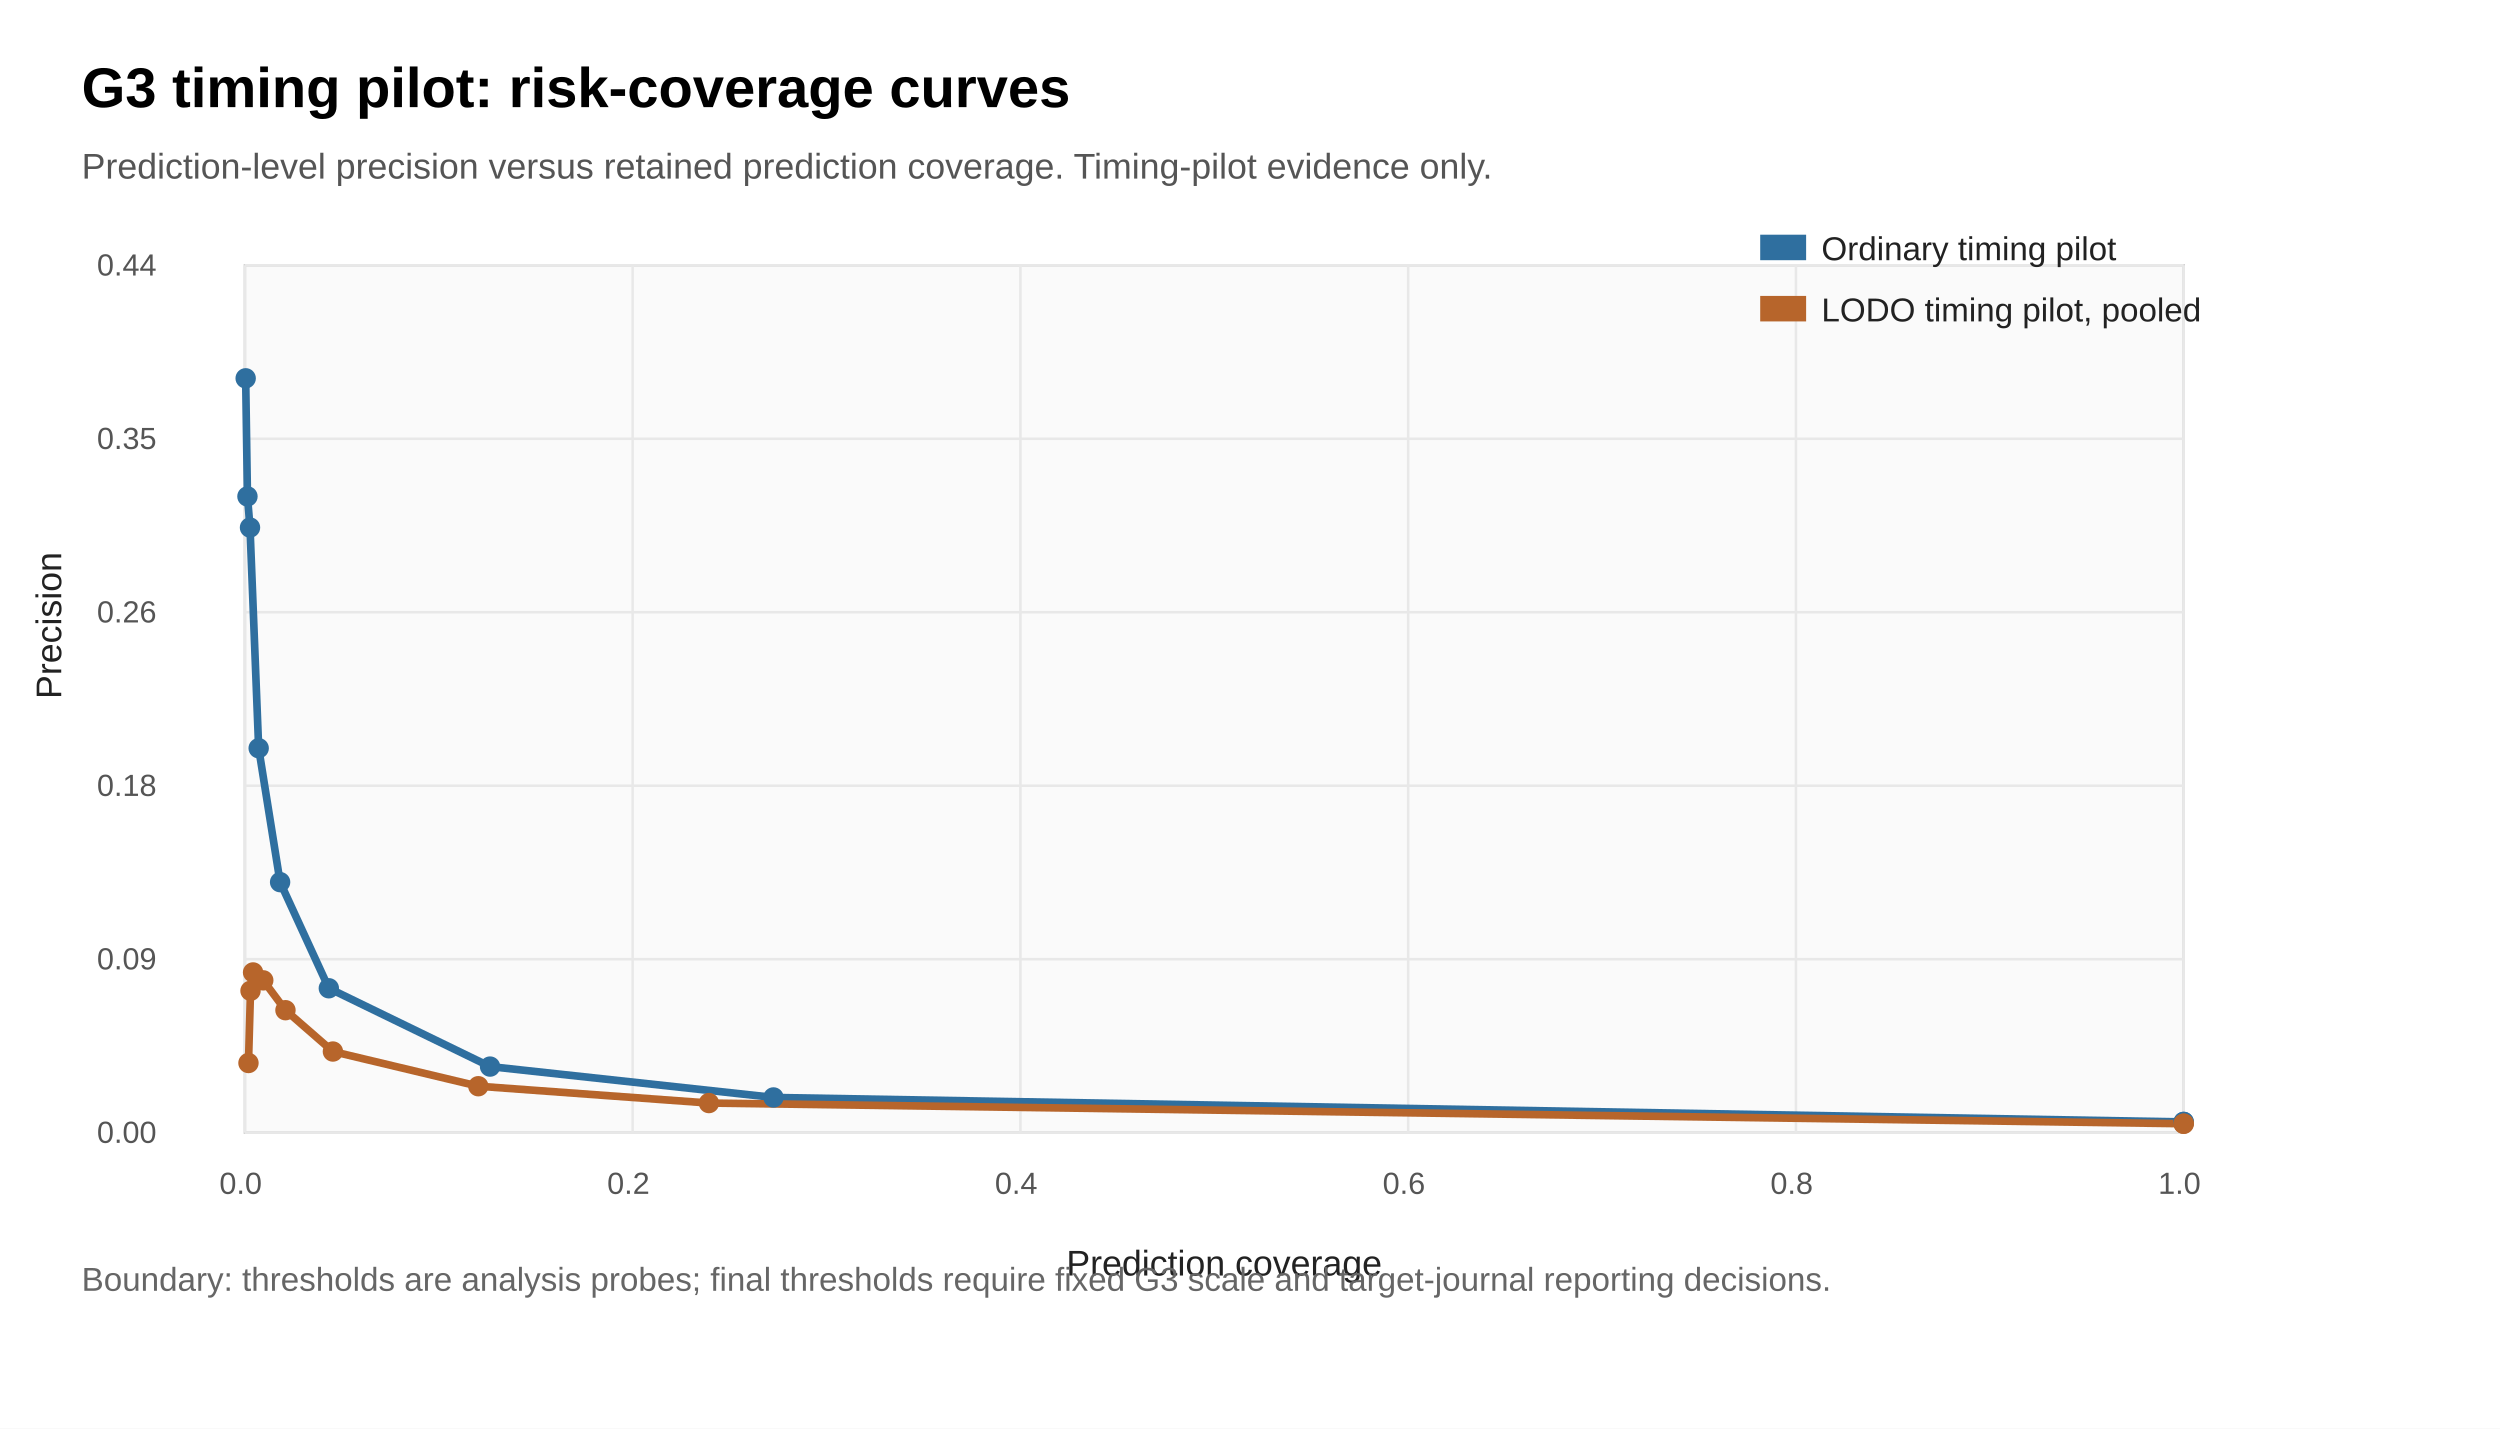
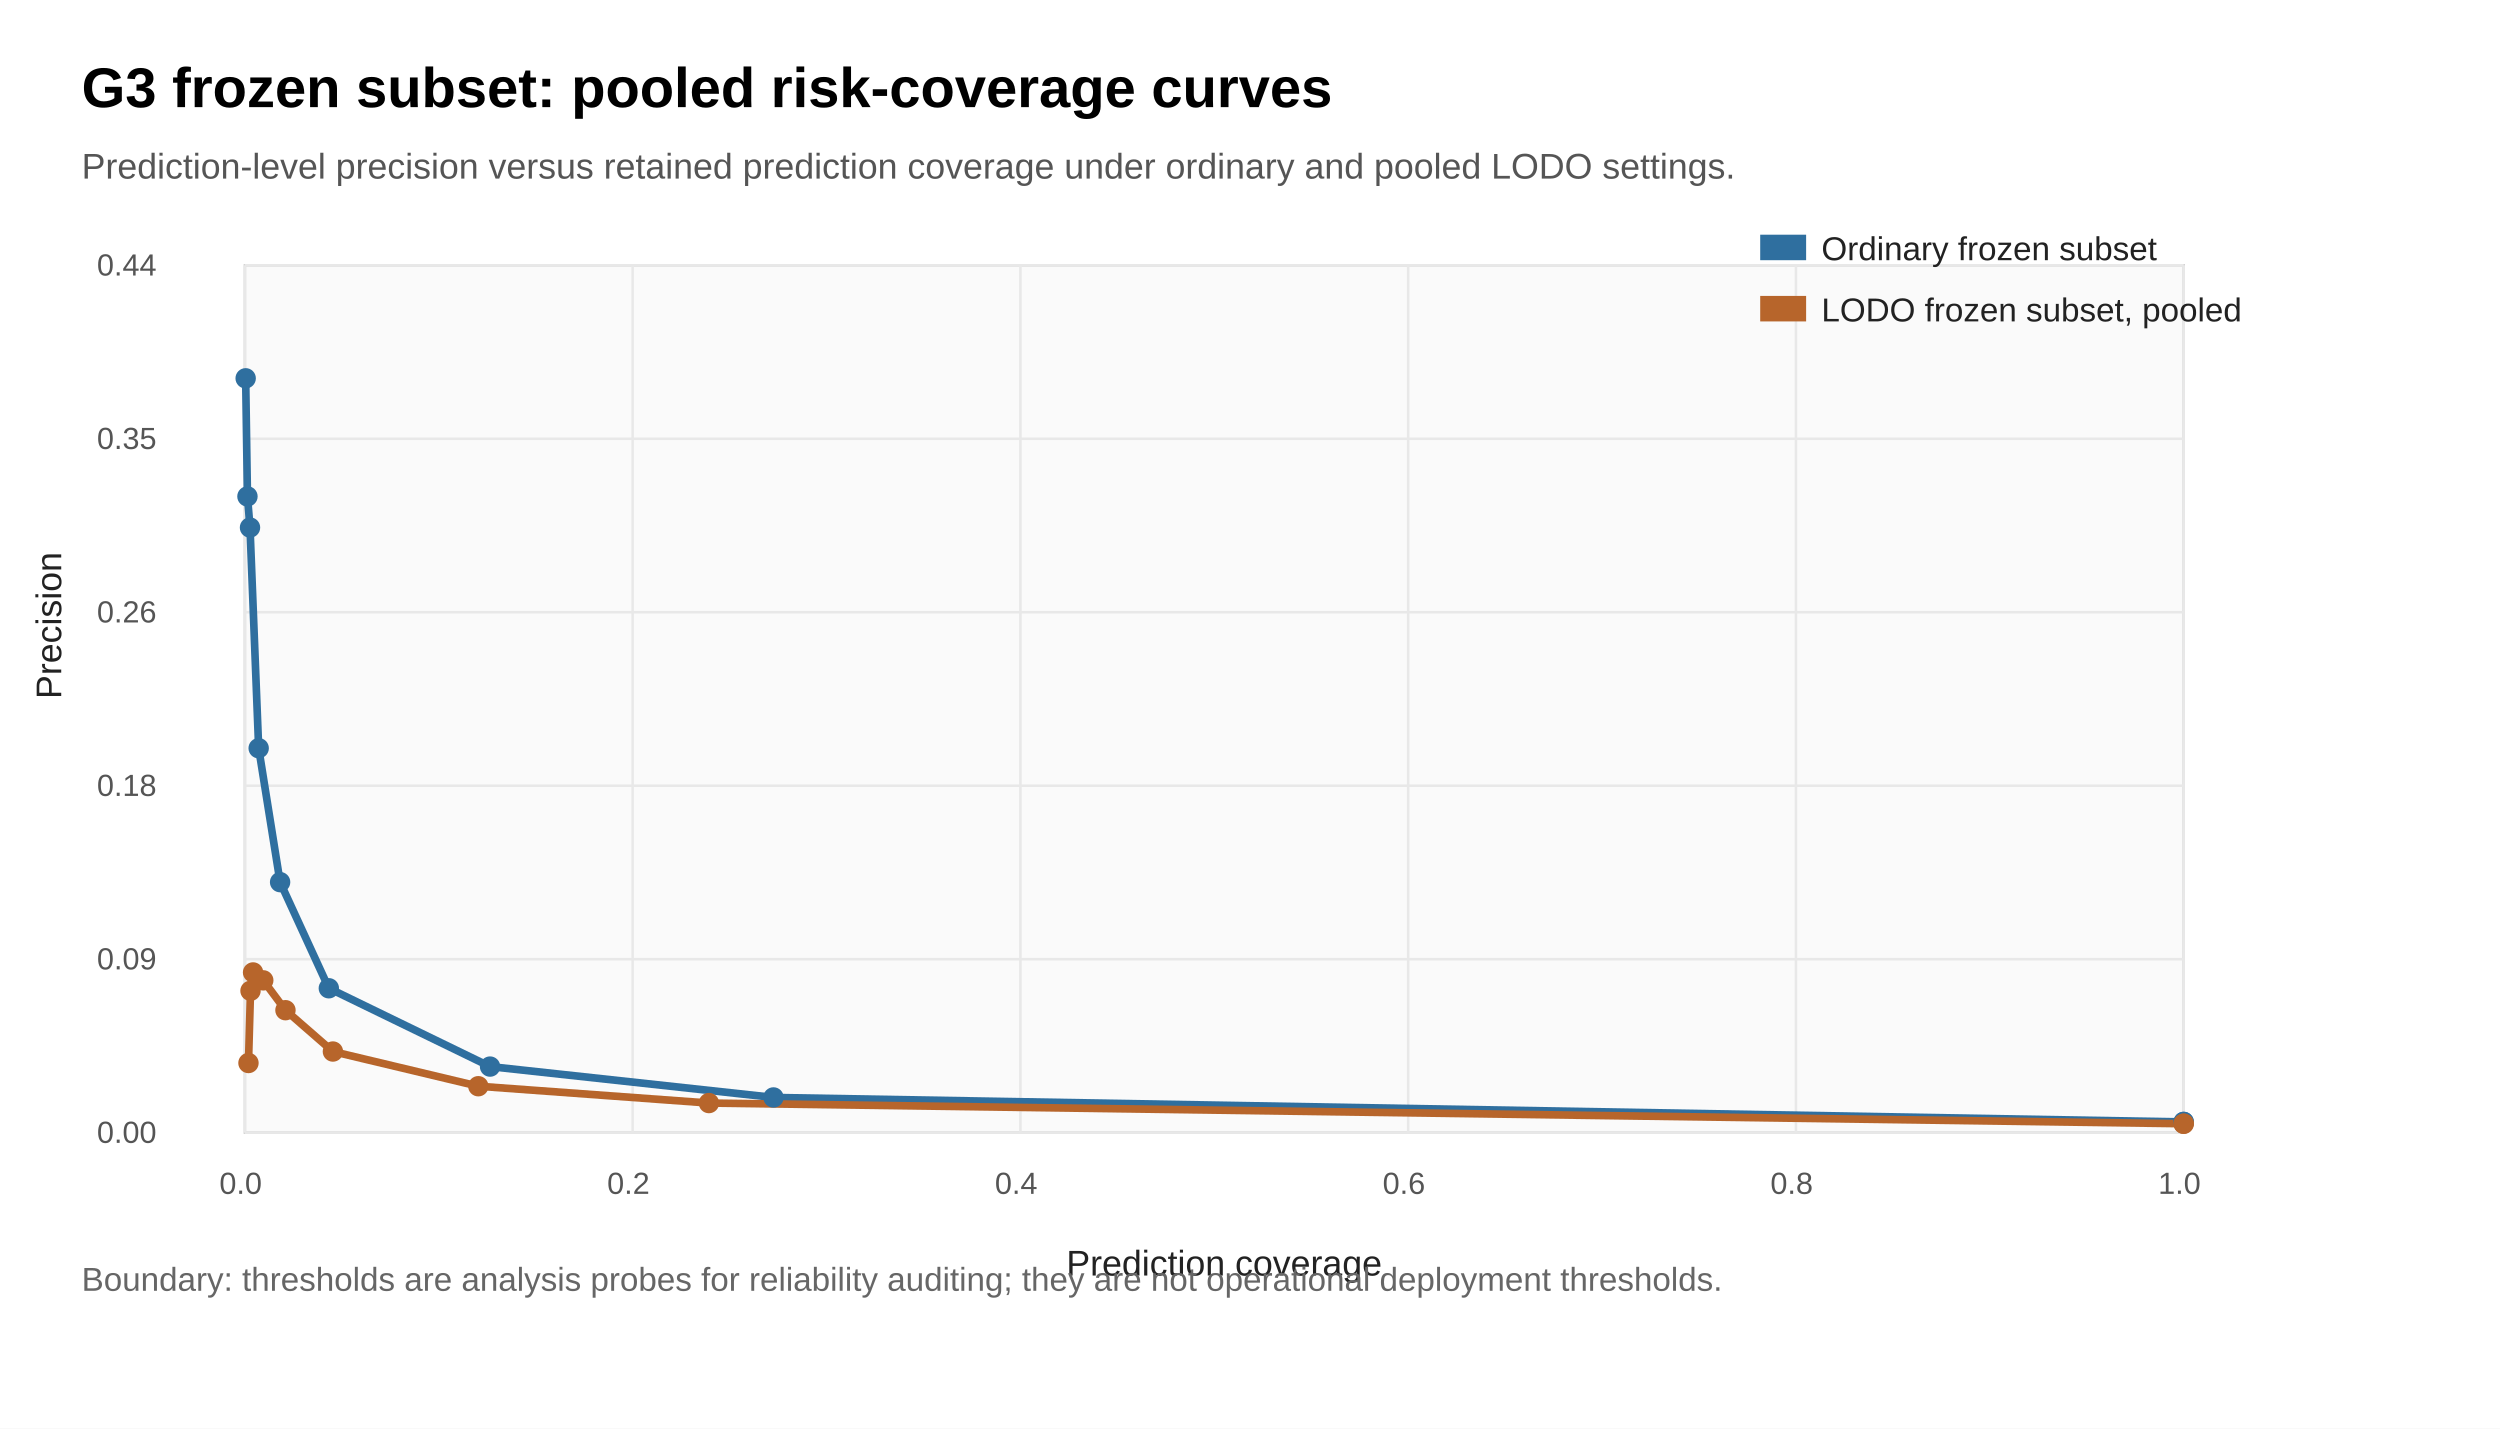
<svg xmlns="http://www.w3.org/2000/svg" width="980" height="560" viewBox="0 0 980 560">
  <rect width="100%" height="100%" fill="white" />
-   <text x="32" y="42" font-family="Arial" font-size="22" font-weight="700">G3 timing pilot: risk-coverage curves</text>
-   <text x="32" y="70" font-family="Arial" font-size="14" fill="#555">Prediction-level precision versus retained prediction coverage. Timing-pilot evidence only.</text>
+   <text x="32" y="42" font-family="Arial" font-size="22" font-weight="700">G3 frozen subset: pooled risk-coverage curves</text>
+   <text x="32" y="70" font-family="Arial" font-size="14" fill="#555">Prediction-level precision versus retained prediction coverage under ordinary and pooled LODO settings.</text>
  <rect x="96" y="104" width="760" height="340" fill="#fafafa" stroke="#d0d0d0" />
  <line x1="96.0" y1="104" x2="96.0" y2="444" stroke="#e8e8e8" />
  <text x="86.0" y="468" font-family="Arial" font-size="12" fill="#555">0.0</text>
  <line x1="248.0" y1="104" x2="248.0" y2="444" stroke="#e8e8e8" />
  <text x="238.0" y="468" font-family="Arial" font-size="12" fill="#555">0.2</text>
  <line x1="400.0" y1="104" x2="400.0" y2="444" stroke="#e8e8e8" />
  <text x="390.0" y="468" font-family="Arial" font-size="12" fill="#555">0.4</text>
  <line x1="552.0" y1="104" x2="552.0" y2="444" stroke="#e8e8e8" />
  <text x="542.0" y="468" font-family="Arial" font-size="12" fill="#555">0.6</text>
  <line x1="704.0" y1="104" x2="704.0" y2="444" stroke="#e8e8e8" />
  <text x="694.0" y="468" font-family="Arial" font-size="12" fill="#555">0.8</text>
  <line x1="856.0" y1="104" x2="856.0" y2="444" stroke="#e8e8e8" />
  <text x="846.0" y="468" font-family="Arial" font-size="12" fill="#555">1.0</text>
  <line x1="96" y1="444.0" x2="856" y2="444.0" stroke="#e8e8e8" />
  <text x="38" y="448.0" font-family="Arial" font-size="12" fill="#555">0.00</text>
  <line x1="96" y1="376.0" x2="856" y2="376.0" stroke="#e8e8e8" />
  <text x="38" y="380.0" font-family="Arial" font-size="12" fill="#555">0.09</text>
  <line x1="96" y1="308.0" x2="856" y2="308.0" stroke="#e8e8e8" />
  <text x="38" y="312.0" font-family="Arial" font-size="12" fill="#555">0.18</text>
  <line x1="96" y1="240.0" x2="856" y2="240.0" stroke="#e8e8e8" />
  <text x="38" y="244.0" font-family="Arial" font-size="12" fill="#555">0.26</text>
  <line x1="96" y1="172.0" x2="856" y2="172.0" stroke="#e8e8e8" />
  <text x="38" y="176.0" font-family="Arial" font-size="12" fill="#555">0.35</text>
  <line x1="96" y1="104.0" x2="856" y2="104.0" stroke="#e8e8e8" />
  <text x="38" y="108.0" font-family="Arial" font-size="12" fill="#555">0.44</text>
  <polyline points="856.0,439.8 856.0,439.8 303.2,430.2 192.1,418.1 128.9,387.4 109.8,345.8 101.4,293.3 98.0,206.8 97.0,194.6 96.3,148.3" fill="none" stroke="#2f6f9f" stroke-width="3" />
  <polyline points="856.0,440.5 856.0,440.5 277.9,432.4 187.5,425.8 130.5,412.2 111.9,396.0 103.2,384.3 99.2,381.2 98.2,388.4 97.4,416.7" fill="none" stroke="#b7652b" stroke-width="3" />
  <circle cx="856.0" cy="439.8" r="4" fill="#2f6f9f" />
  <circle cx="856.0" cy="439.8" r="4" fill="#2f6f9f" />
  <circle cx="303.2" cy="430.2" r="4" fill="#2f6f9f" />
  <circle cx="192.1" cy="418.1" r="4" fill="#2f6f9f" />
  <circle cx="128.9" cy="387.4" r="4" fill="#2f6f9f" />
  <circle cx="109.8" cy="345.8" r="4" fill="#2f6f9f" />
  <circle cx="101.4" cy="293.3" r="4" fill="#2f6f9f" />
  <circle cx="98.0" cy="206.8" r="4" fill="#2f6f9f" />
  <circle cx="97.0" cy="194.6" r="4" fill="#2f6f9f" />
  <circle cx="96.3" cy="148.3" r="4" fill="#2f6f9f" />
  <circle cx="856.0" cy="440.5" r="4" fill="#b7652b" />
  <circle cx="856.0" cy="440.5" r="4" fill="#b7652b" />
  <circle cx="277.9" cy="432.4" r="4" fill="#b7652b" />
  <circle cx="187.5" cy="425.8" r="4" fill="#b7652b" />
  <circle cx="130.5" cy="412.2" r="4" fill="#b7652b" />
  <circle cx="111.9" cy="396.0" r="4" fill="#b7652b" />
  <circle cx="103.2" cy="384.3" r="4" fill="#b7652b" />
  <circle cx="99.2" cy="381.2" r="4" fill="#b7652b" />
  <circle cx="98.2" cy="388.4" r="4" fill="#b7652b" />
  <circle cx="97.4" cy="416.7" r="4" fill="#b7652b" />
  <text x="418.0" y="500" font-family="Arial" font-size="14" fill="#222">Prediction coverage</text>
  <text x="24" y="274.0" transform="rotate(-90 24,274.0)" font-family="Arial" font-size="14" fill="#222">Precision</text>
  <rect x="690" y="92" width="18" height="10" fill="#2f6f9f" />
-   <text x="714" y="102" font-family="Arial" font-size="13" fill="#222">Ordinary timing pilot</text>
+   <text x="714" y="102" font-family="Arial" font-size="13" fill="#222">Ordinary frozen subset</text>
  <rect x="690" y="116" width="18" height="10" fill="#b7652b" />
-   <text x="714" y="126" font-family="Arial" font-size="13" fill="#222">LODO timing pilot, pooled</text>
-   <text x="32" y="506" font-family="Arial" font-size="13" fill="#666">Boundary: thresholds are analysis probes; final thresholds require fixed G3 scale and target-journal reporting decisions.</text>
+   <text x="714" y="126" font-family="Arial" font-size="13" fill="#222">LODO frozen subset, pooled</text>
+   <text x="32" y="506" font-family="Arial" font-size="13" fill="#666">Boundary: thresholds are analysis probes for reliability auditing; they are not operational deployment thresholds.</text>
</svg>
